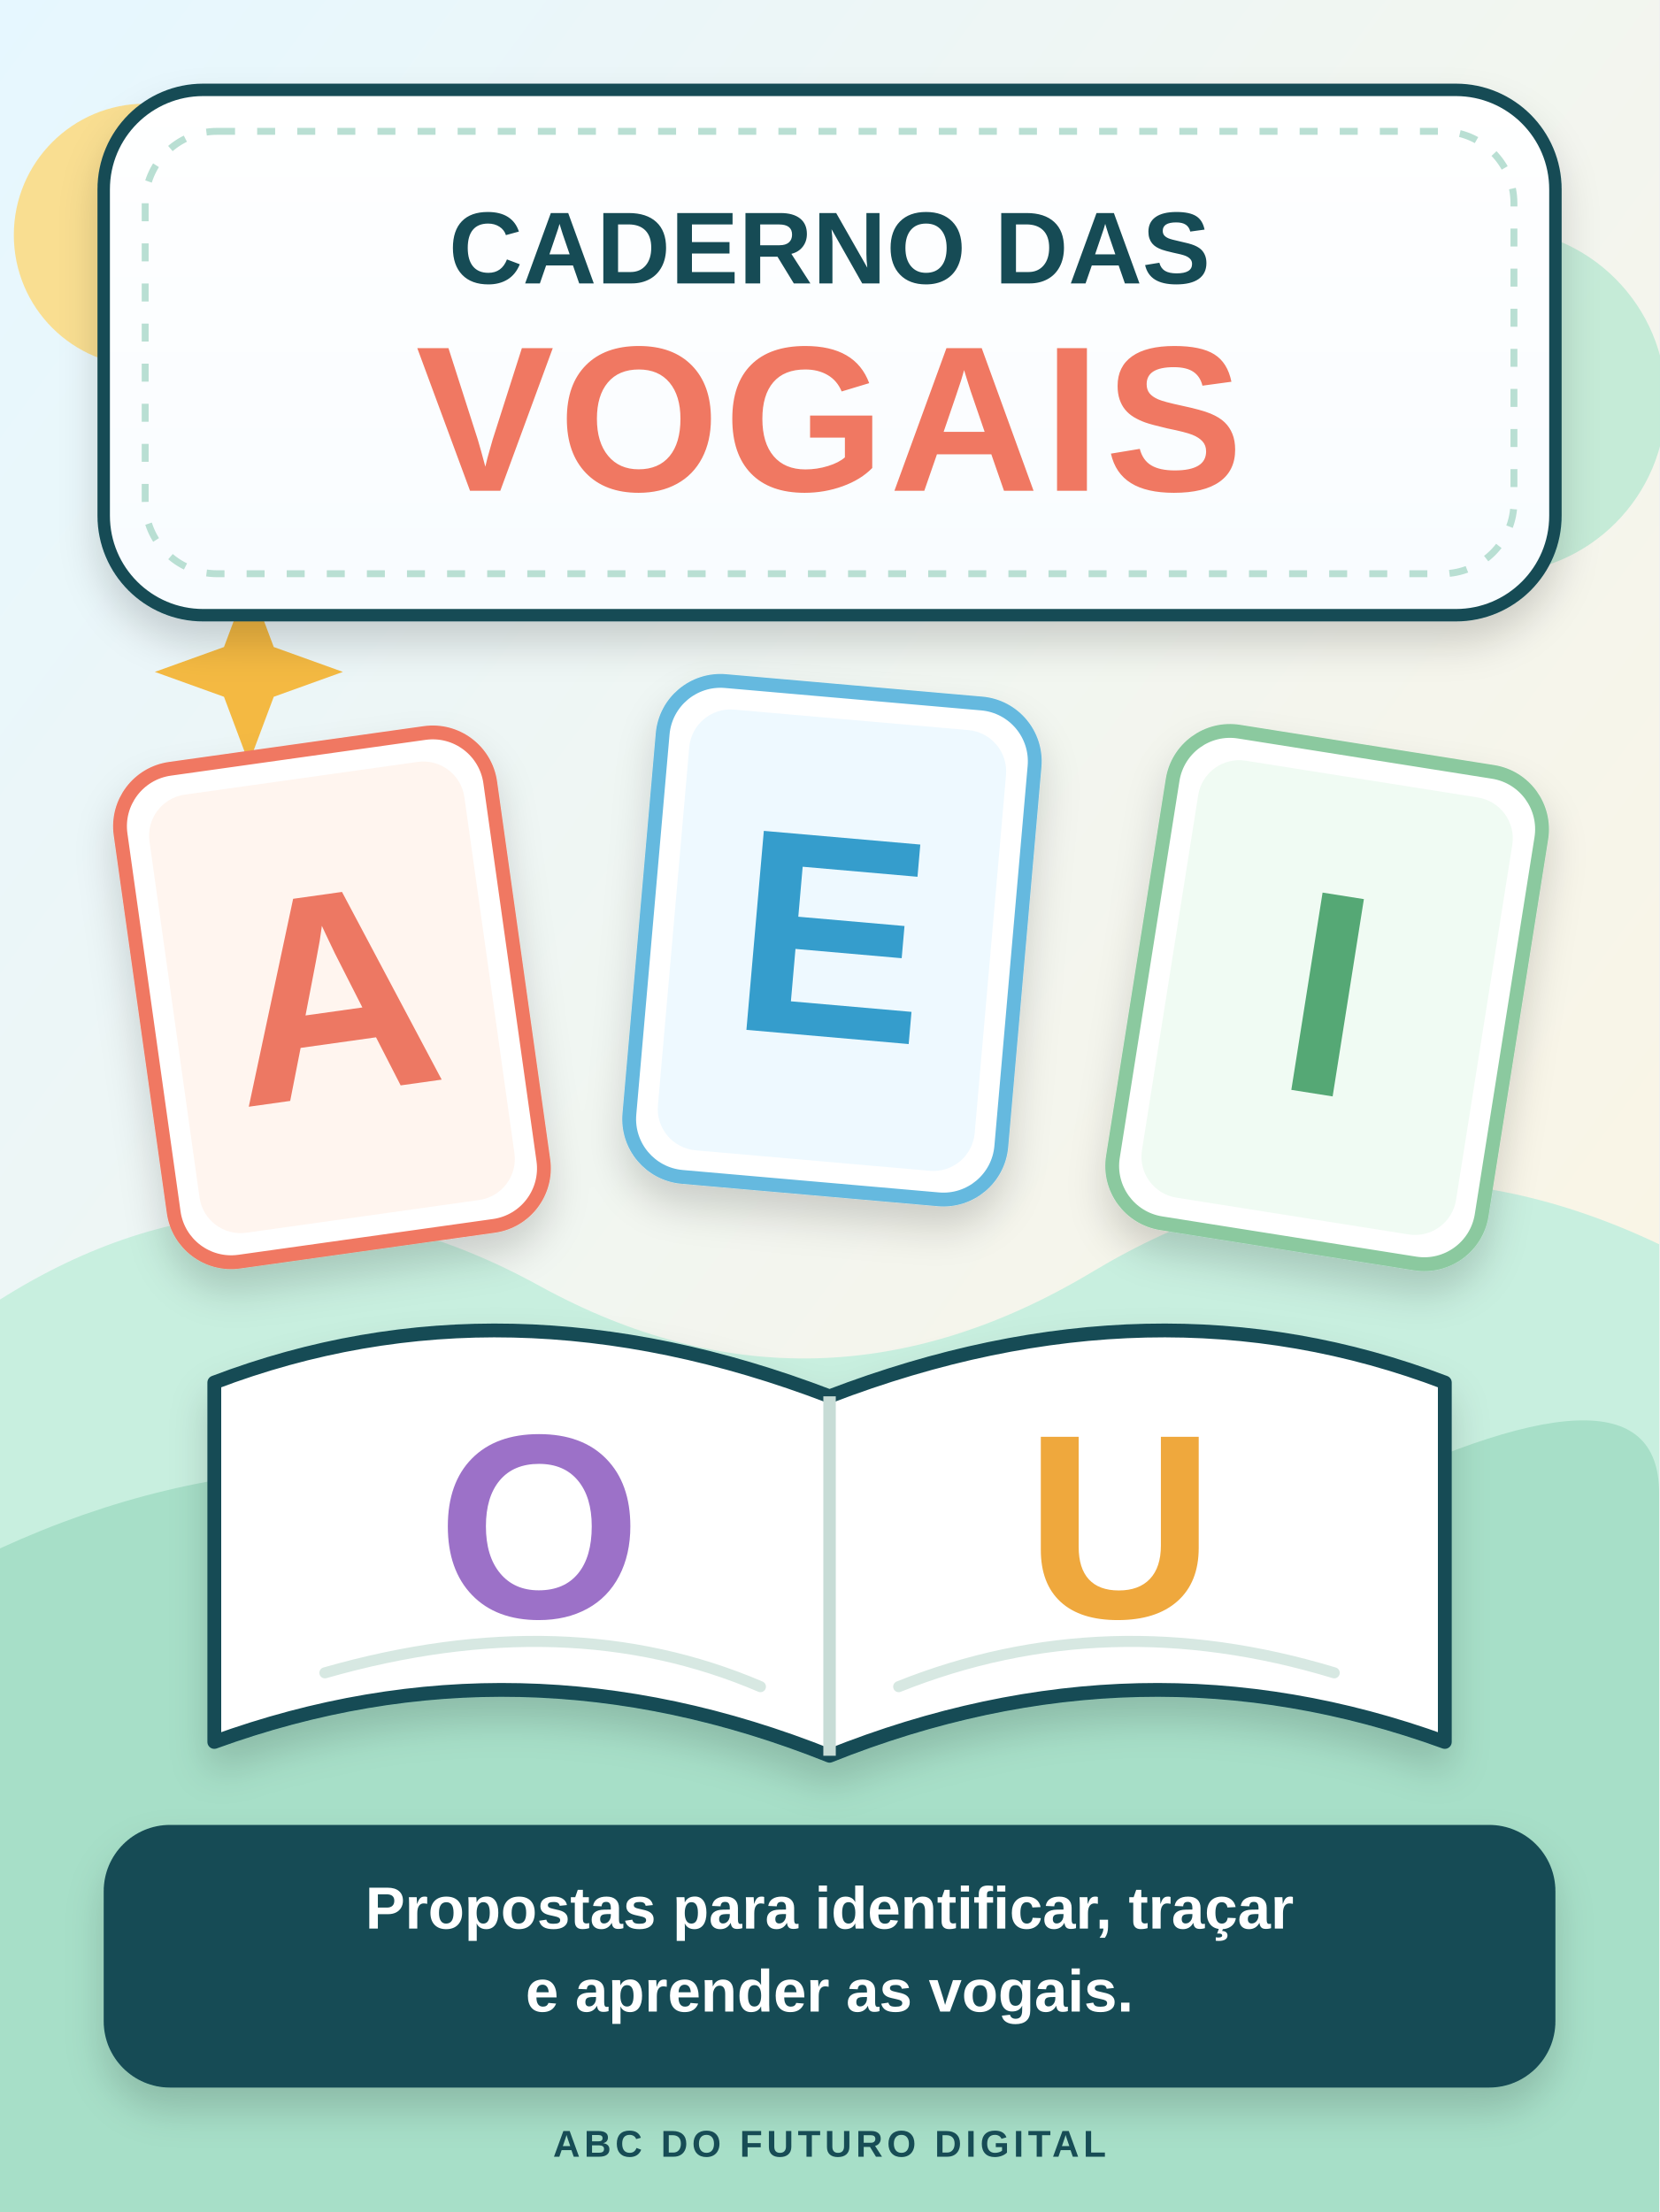
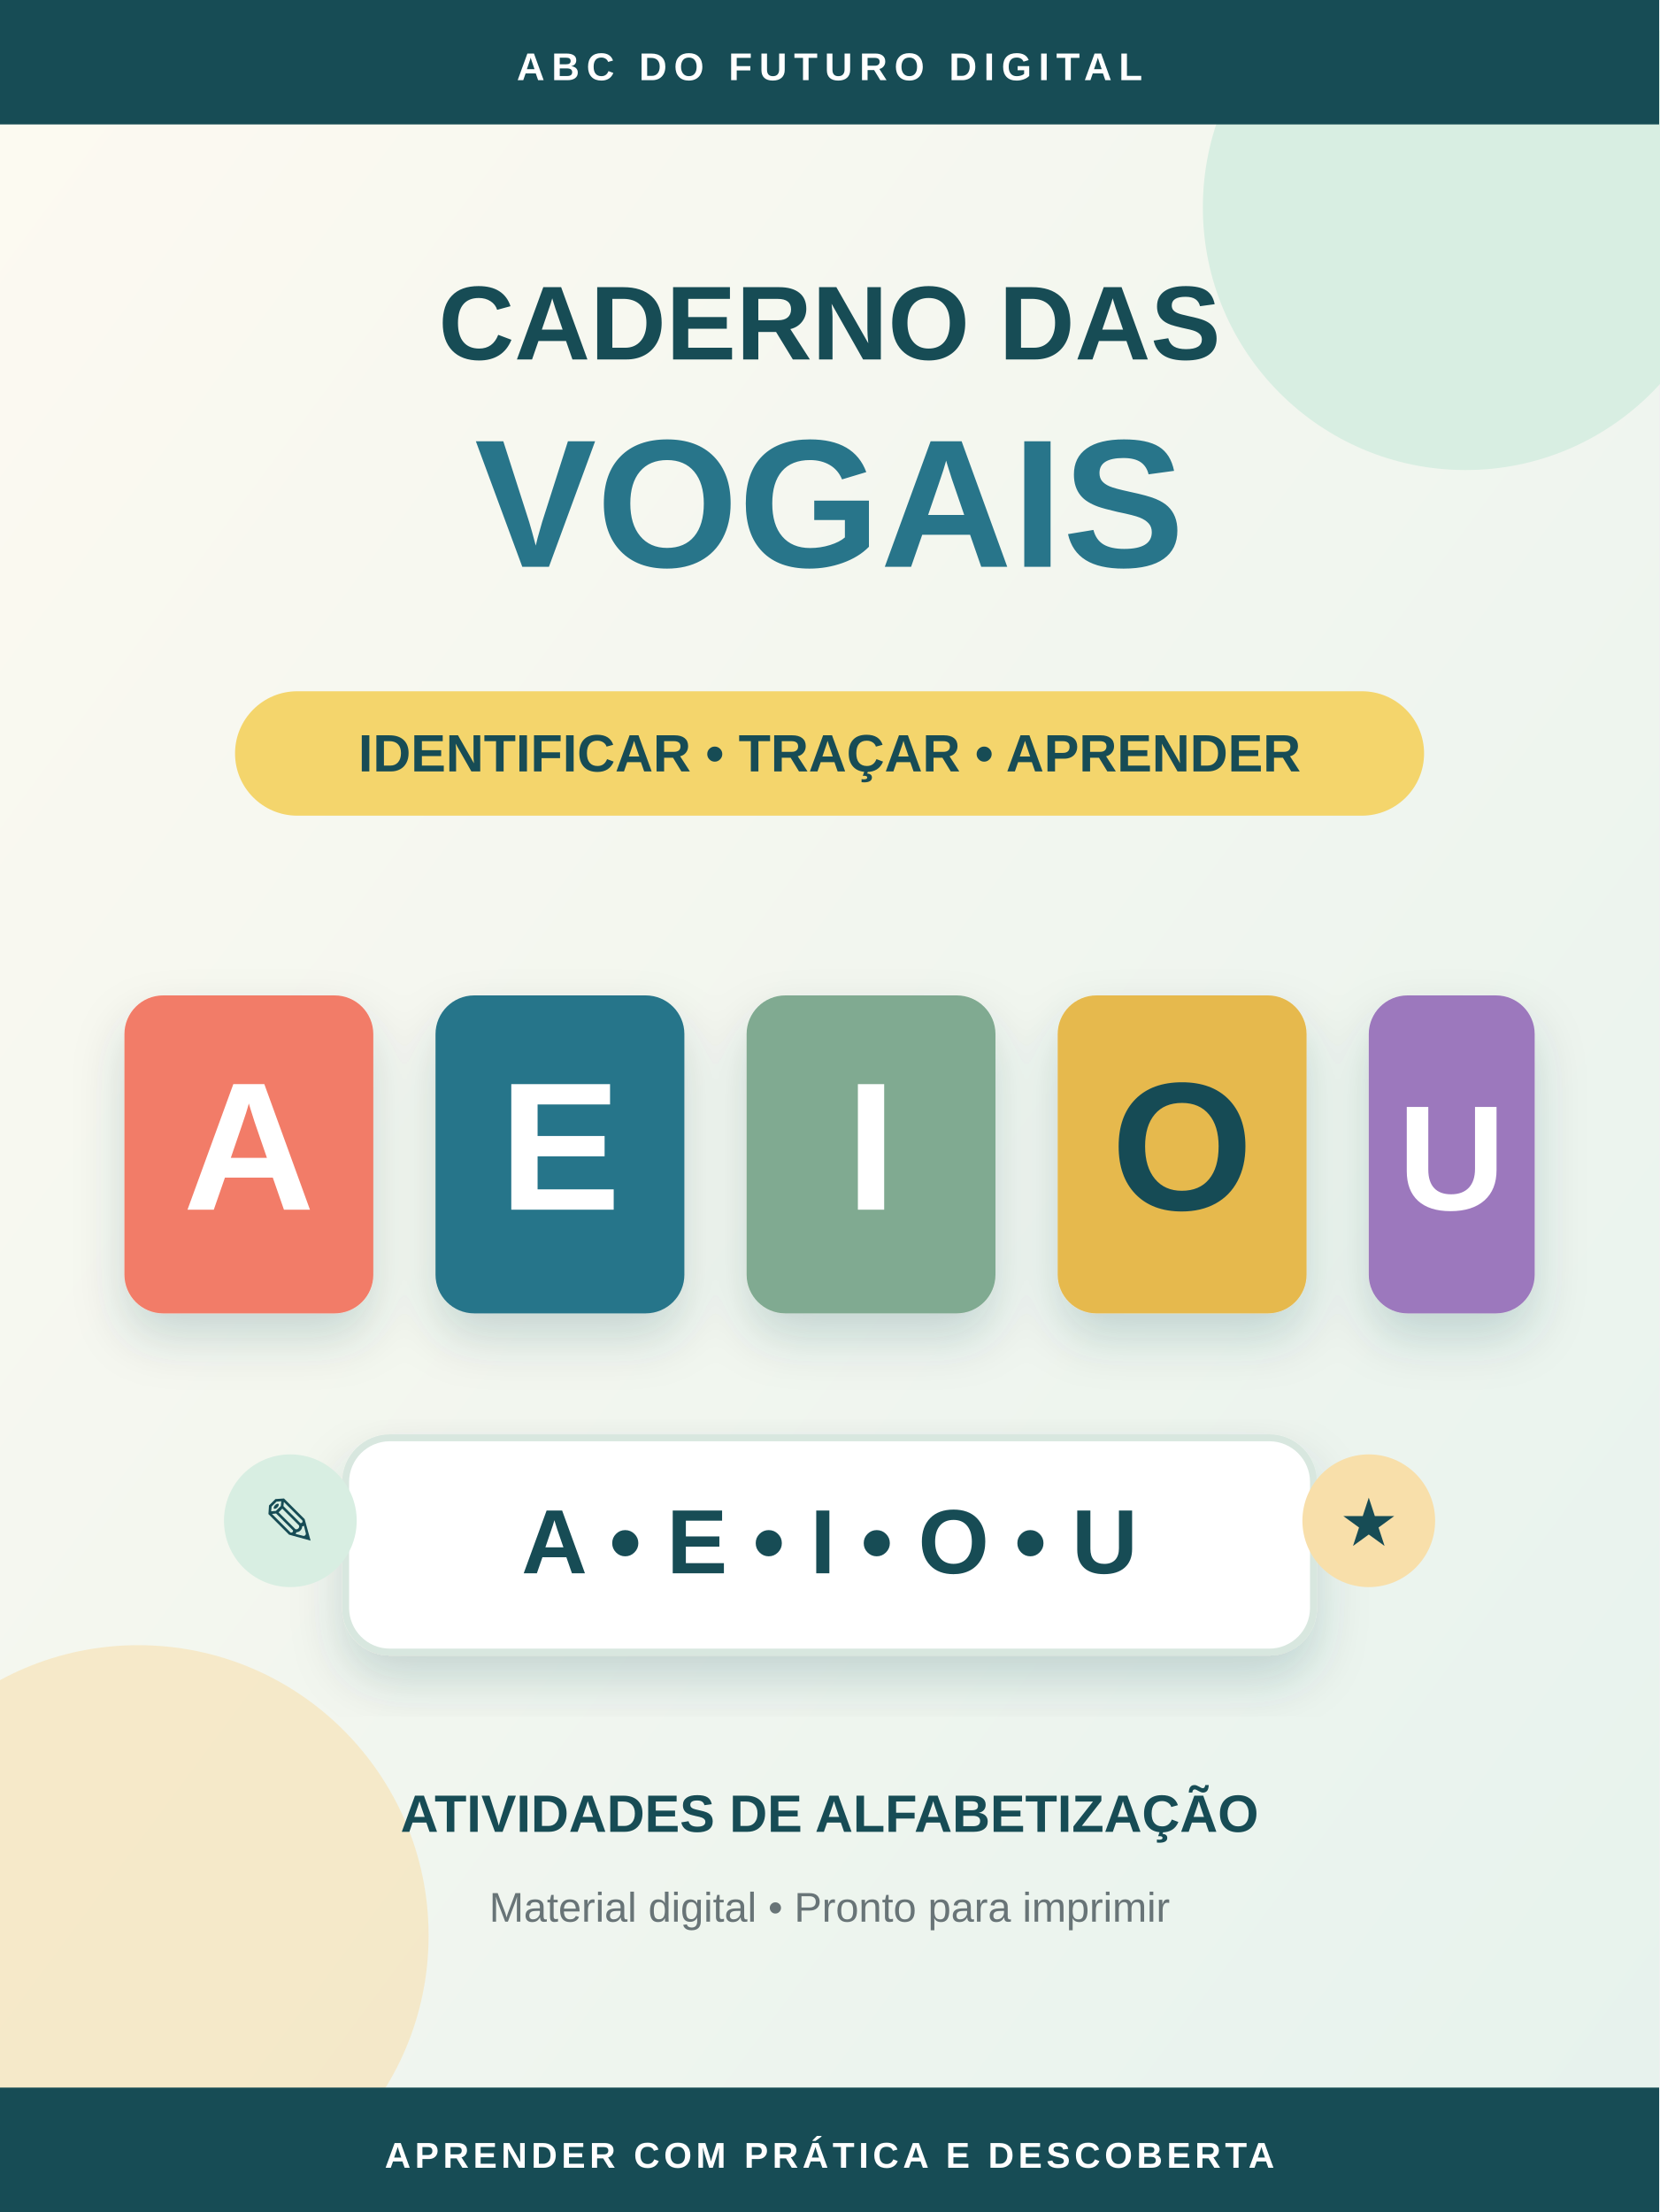
- <svg xmlns="http://www.w3.org/2000/svg" width="1800" height="2400" viewBox="0 0 1200 1600">
+ <svg xmlns="http://www.w3.org/2000/svg" width="1800" height="2400" viewBox="0 0 1200 1600" role="img" aria-labelledby="title desc">
  <defs>
-     <linearGradient id="bg" x1="0" y1="0" x2="1" y2="1">
-       <stop stop-color="#e6f7ff" />
-       <stop offset="1" stop-color="#fff4df" />
+     <linearGradient id="bg" x2="1" y2="1">
+       <stop stop-color="#fdfaf1" />
+       <stop offset="1" stop-color="#e6f2ed" />
    </linearGradient>
-     <linearGradient id="panel" x1="0" y1="0" x2="0" y2="1">
-       <stop stop-color="#ffffff" />
-       <stop offset="1" stop-color="#f8fcff" />
+     <linearGradient id="blue" x2="1" y2="1">
+       <stop stop-color="#28758a" />
+       <stop offset="1" stop-color="#174c55" />
    </linearGradient>
-     <filter id="shadow" x="-25%" y="-25%" width="150%" height="160%">
-       <feGaussianBlur in="SourceAlpha" stdDeviation="14" />
-       <feOffset dy="16" />
-       <feComponentTransfer>
-         <feFuncA type="linear" slope=".16" />
-       </feComponentTransfer>
-       <feMerge>
-         <feMergeNode />
-         <feMergeNode in="SourceGraphic" />
-       </feMerge>
-     </filter>
-     <filter id="soft" x="-20%" y="-20%" width="140%" height="140%">
-       <feGaussianBlur stdDeviation="2" />
+     <filter id="shadow" x="-20%" y="-20%" width="140%" height="150%">
+       <feDropShadow dx="0" dy="18" stdDeviation="18" flood-color="#174c55" flood-opacity=".18" />
    </filter>
  </defs>
-   <rect width="1200" height="1600" fill="url(#bg)" />
-   <circle cx="105" cy="170" r="95" fill="#ffd66e" opacity=".75" />
-   <circle cx="1080" cy="290" r="125" fill="#b9e8d2" opacity=".8" />
-   <path d="M0 940 Q190 820 390 930 T790 920 T1200 900 V1600 H0Z" fill="#c8efdf" />
-   <path d="M0 1120 Q240 1010 480 1110 T960 1090 T1200 1080 V1600 H0Z" fill="#a7dfc8" />
-   <g fill="#f4b942">
-     <path d="M180 420l18 48 50 18-50 18-18 48-18-48-50-18 50-18z" />
-     <path d="M1030 560l13 35 36 13-36 13-13 35-13-35-36-13 36-13z" />
+   <rect width="1200" height="1600" rx="48" fill="url(#bg)" />
+   <circle cx="1060" cy="150" r="190" fill="#d8eee2" />
+   <circle cx="100" cy="1400" r="210" fill="#f8dfaa" opacity=".55" />
+   <path d="M0 0h1200v90H0z" fill="#174c55" />
+   <text x="600" y="58" fill="#fff" font-family="Arial,sans-serif" font-size="28" font-weight="700" letter-spacing="5" text-anchor="middle">ABC DO FUTURO DIGITAL</text>
+   <text x="600" y="260" fill="#174c55" font-family="Arial,sans-serif" font-size="76" font-weight="800" text-anchor="middle">CADERNO DAS</text>
+   <text x="600" y="410" fill="#28758a" font-family="Arial,sans-serif" font-size="132" font-weight="900" text-anchor="middle">VOGAIS</text>
+   <rect x="170" y="500" width="860" height="90" rx="45" fill="#f4d56c" />
+   <text x="600" y="558" fill="#174c55" font-family="Arial,sans-serif" font-size="38" font-weight="700" text-anchor="middle">IDENTIFICAR • TRAÇAR • APRENDER</text>
+   <g filter="url(#shadow)" font-family="Arial,sans-serif" font-weight="900" text-anchor="middle">
+     <rect x="90" y="720" width="180" height="230" rx="28" fill="#f27c68" />
+     <text x="180" y="875" fill="#fff" font-size="132">A</text>
+     <rect x="315" y="720" width="180" height="230" rx="28" fill="#28758a" />
+     <text x="405" y="875" fill="#fff" font-size="132">E</text>
+     <rect x="540" y="720" width="180" height="230" rx="28" fill="#80aa91" />
+     <text x="630" y="875" fill="#fff" font-size="132">I</text>
+     <rect x="765" y="720" width="180" height="230" rx="28" fill="#e6b94e" />
+     <text x="855" y="875" fill="#174c55" font-size="132">O</text>
+     <rect x="990" y="720" width="120" height="230" rx="28" fill="#9c78bd" />
+     <text x="1050" y="875" fill="#fff" font-size="108">U</text>
  </g>
-   <g fill="#79c9e8">
-     <circle cx="1030" cy="130" r="17" />
-     <circle cx="250" cy="690" r="13" />
-     <circle cx="930" cy="820" r="15" />
+   <rect x="250" y="1040" width="700" height="155" rx="32" fill="#fff" stroke="#d8e7df" stroke-width="5" filter="url(#shadow)" />
+   <text x="600" y="1138" fill="#174c55" font-family="Arial,sans-serif" font-size="66" font-weight="900" text-anchor="middle">A • E • I • O • U</text>
+   <g fill="#174c55">
+     <circle cx="210" cy="1100" r="48" fill="#d8eee2" />
+     <text x="210" y="1118" font-family="Arial,sans-serif" font-size="48" text-anchor="middle">✎</text>
+     <circle cx="990" cy="1100" r="48" fill="#f8dfaa" />
+     <text x="990" y="1118" font-family="Arial,sans-serif" font-size="48" text-anchor="middle">★</text>
  </g>
-   <g filter="url(#shadow)">
-     <rect x="75" y="65" width="1050" height="380" rx="72" fill="url(#panel)" stroke="#174c55" stroke-width="9" />
-     <rect x="105" y="95" width="990" height="320" rx="52" fill="none" stroke="#b9dfd3" stroke-width="5" stroke-dasharray="13 16" />
-     <text x="600" y="205" text-anchor="middle" font-family="Trebuchet MS,Arial,sans-serif" font-size="74" font-weight="800" fill="#174c55">CADERNO DAS</text>
-     <text x="600" y="355" text-anchor="middle" font-family="Trebuchet MS,Arial,sans-serif" font-size="150" font-weight="900" letter-spacing="3" fill="#f07862">VOGAIS</text>
-   </g>
-   <g filter="url(#shadow)">
-     <g transform="rotate(-8 250 720)">
-       <rect x="105" y="540" width="270" height="360" rx="42" fill="#fff" stroke="#f07862" stroke-width="10" />
-       <rect x="125" y="560" width="230" height="320" rx="30" fill="#fff5ef" />
-       <text x="240" y="790" text-anchor="middle" font-family="Trebuchet MS,Arial,sans-serif" font-size="210" font-weight="900" fill="#ed7864">A</text>
-     </g>
-     <g transform="rotate(5 600 700)">
-       <rect x="465" y="500" width="270" height="360" rx="42" fill="#fff" stroke="#65b9df" stroke-width="10" />
-       <rect x="485" y="520" width="230" height="320" rx="30" fill="#eef9ff" />
-       <text x="600" y="750" text-anchor="middle" font-family="Trebuchet MS,Arial,sans-serif" font-size="210" font-weight="900" fill="#349dcc">E</text>
-     </g>
-     <g transform="rotate(9 950 720)">
-       <rect x="825" y="540" width="270" height="360" rx="42" fill="#fff" stroke="#8bc99f" stroke-width="10" />
-       <rect x="845" y="560" width="230" height="320" rx="30" fill="#f0fbf3" />
-       <text x="960" y="790" text-anchor="middle" font-family="Trebuchet MS,Arial,sans-serif" font-size="210" font-weight="900" fill="#55a875">I</text>
-     </g>
-   </g>
-   <g filter="url(#shadow)">
-     <path d="M155 1000 Q365 920 600 1010 Q835 920 1045 1000 L1045 1260 Q825 1180 600 1270 Q375 1180 155 1260Z" fill="#fff" stroke="#174c55" stroke-width="10" stroke-linejoin="round" />
-     <path d="M600 1010V1270" stroke="#c7dcd6" stroke-width="9" />
-     <text x="390" y="1170" text-anchor="middle" font-family="Trebuchet MS,Arial,sans-serif" font-size="190" font-weight="900" fill="#9c71c8">O</text>
-     <text x="810" y="1170" text-anchor="middle" font-family="Trebuchet MS,Arial,sans-serif" font-size="190" font-weight="900" fill="#efa83d">U</text>
-     <path d="M235 1210 Q410 1160 550 1220 M650 1220 Q800 1160 965 1210" fill="none" stroke="#d7e8e2" stroke-width="8" stroke-linecap="round" />
-   </g>
-   <g filter="url(#shadow)">
-     <rect x="75" y="1320" width="1050" height="190" rx="48" fill="#174c55" />
-     <text x="600" y="1395" text-anchor="middle" font-family="Trebuchet MS,Arial,sans-serif" font-size="43" font-weight="800" fill="#fff">Propostas para identificar, traçar</text>
-     <text x="600" y="1455" text-anchor="middle" font-family="Trebuchet MS,Arial,sans-serif" font-size="43" font-weight="800" fill="#fff">e aprender as vogais.</text>
-   </g>
-   <text x="600" y="1560" text-anchor="middle" font-family="Arial,sans-serif" font-size="27" font-weight="800" letter-spacing="3" fill="#174c55">ABC DO FUTURO DIGITAL</text>
+   <text x="600" y="1325" fill="#174c55" font-family="Arial,sans-serif" font-size="38" font-weight="700" text-anchor="middle">ATIVIDADES DE ALFABETIZAÇÃO</text>
+   <text x="600" y="1390" fill="#687477" font-family="Arial,sans-serif" font-size="30" text-anchor="middle">Material digital • Pronto para imprimir</text>
+   <path d="M0 1510h1200v90H0z" fill="#174c55" />
+   <text x="600" y="1568" fill="#fff" font-family="Arial,sans-serif" font-size="26" font-weight="700" letter-spacing="3" text-anchor="middle">APRENDER COM PRÁTICA E DESCOBERTA</text>
</svg>
